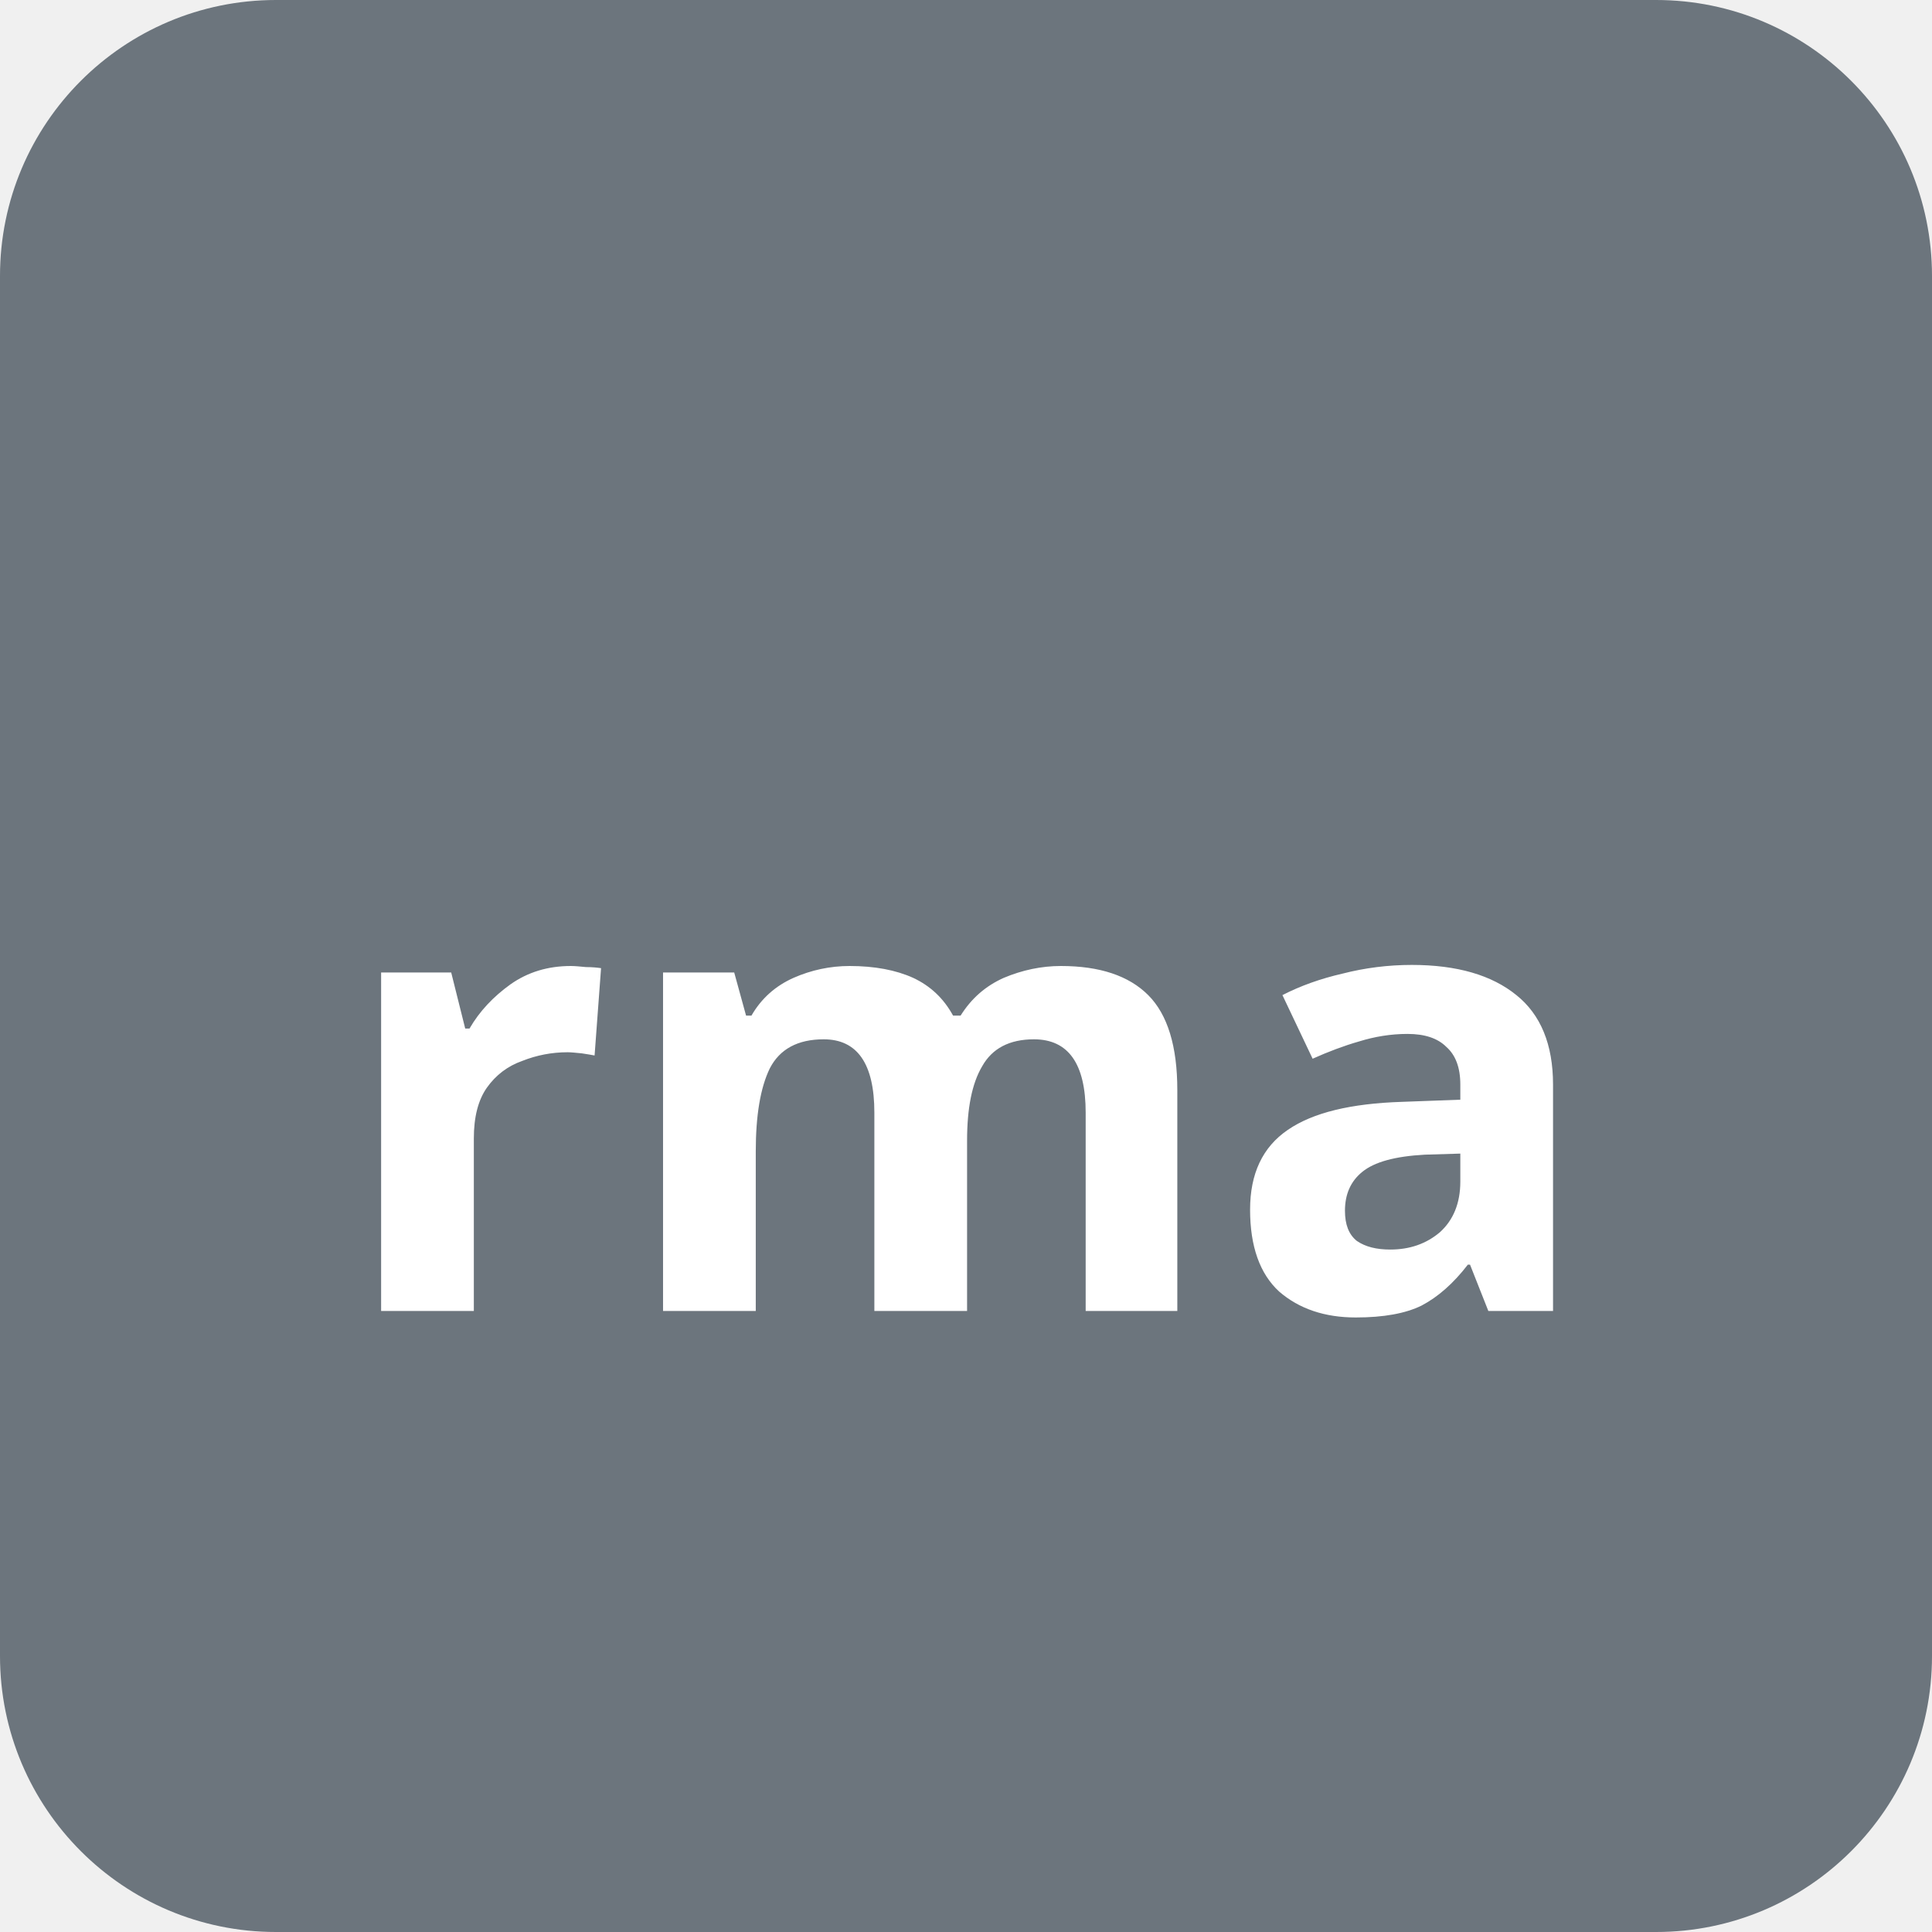
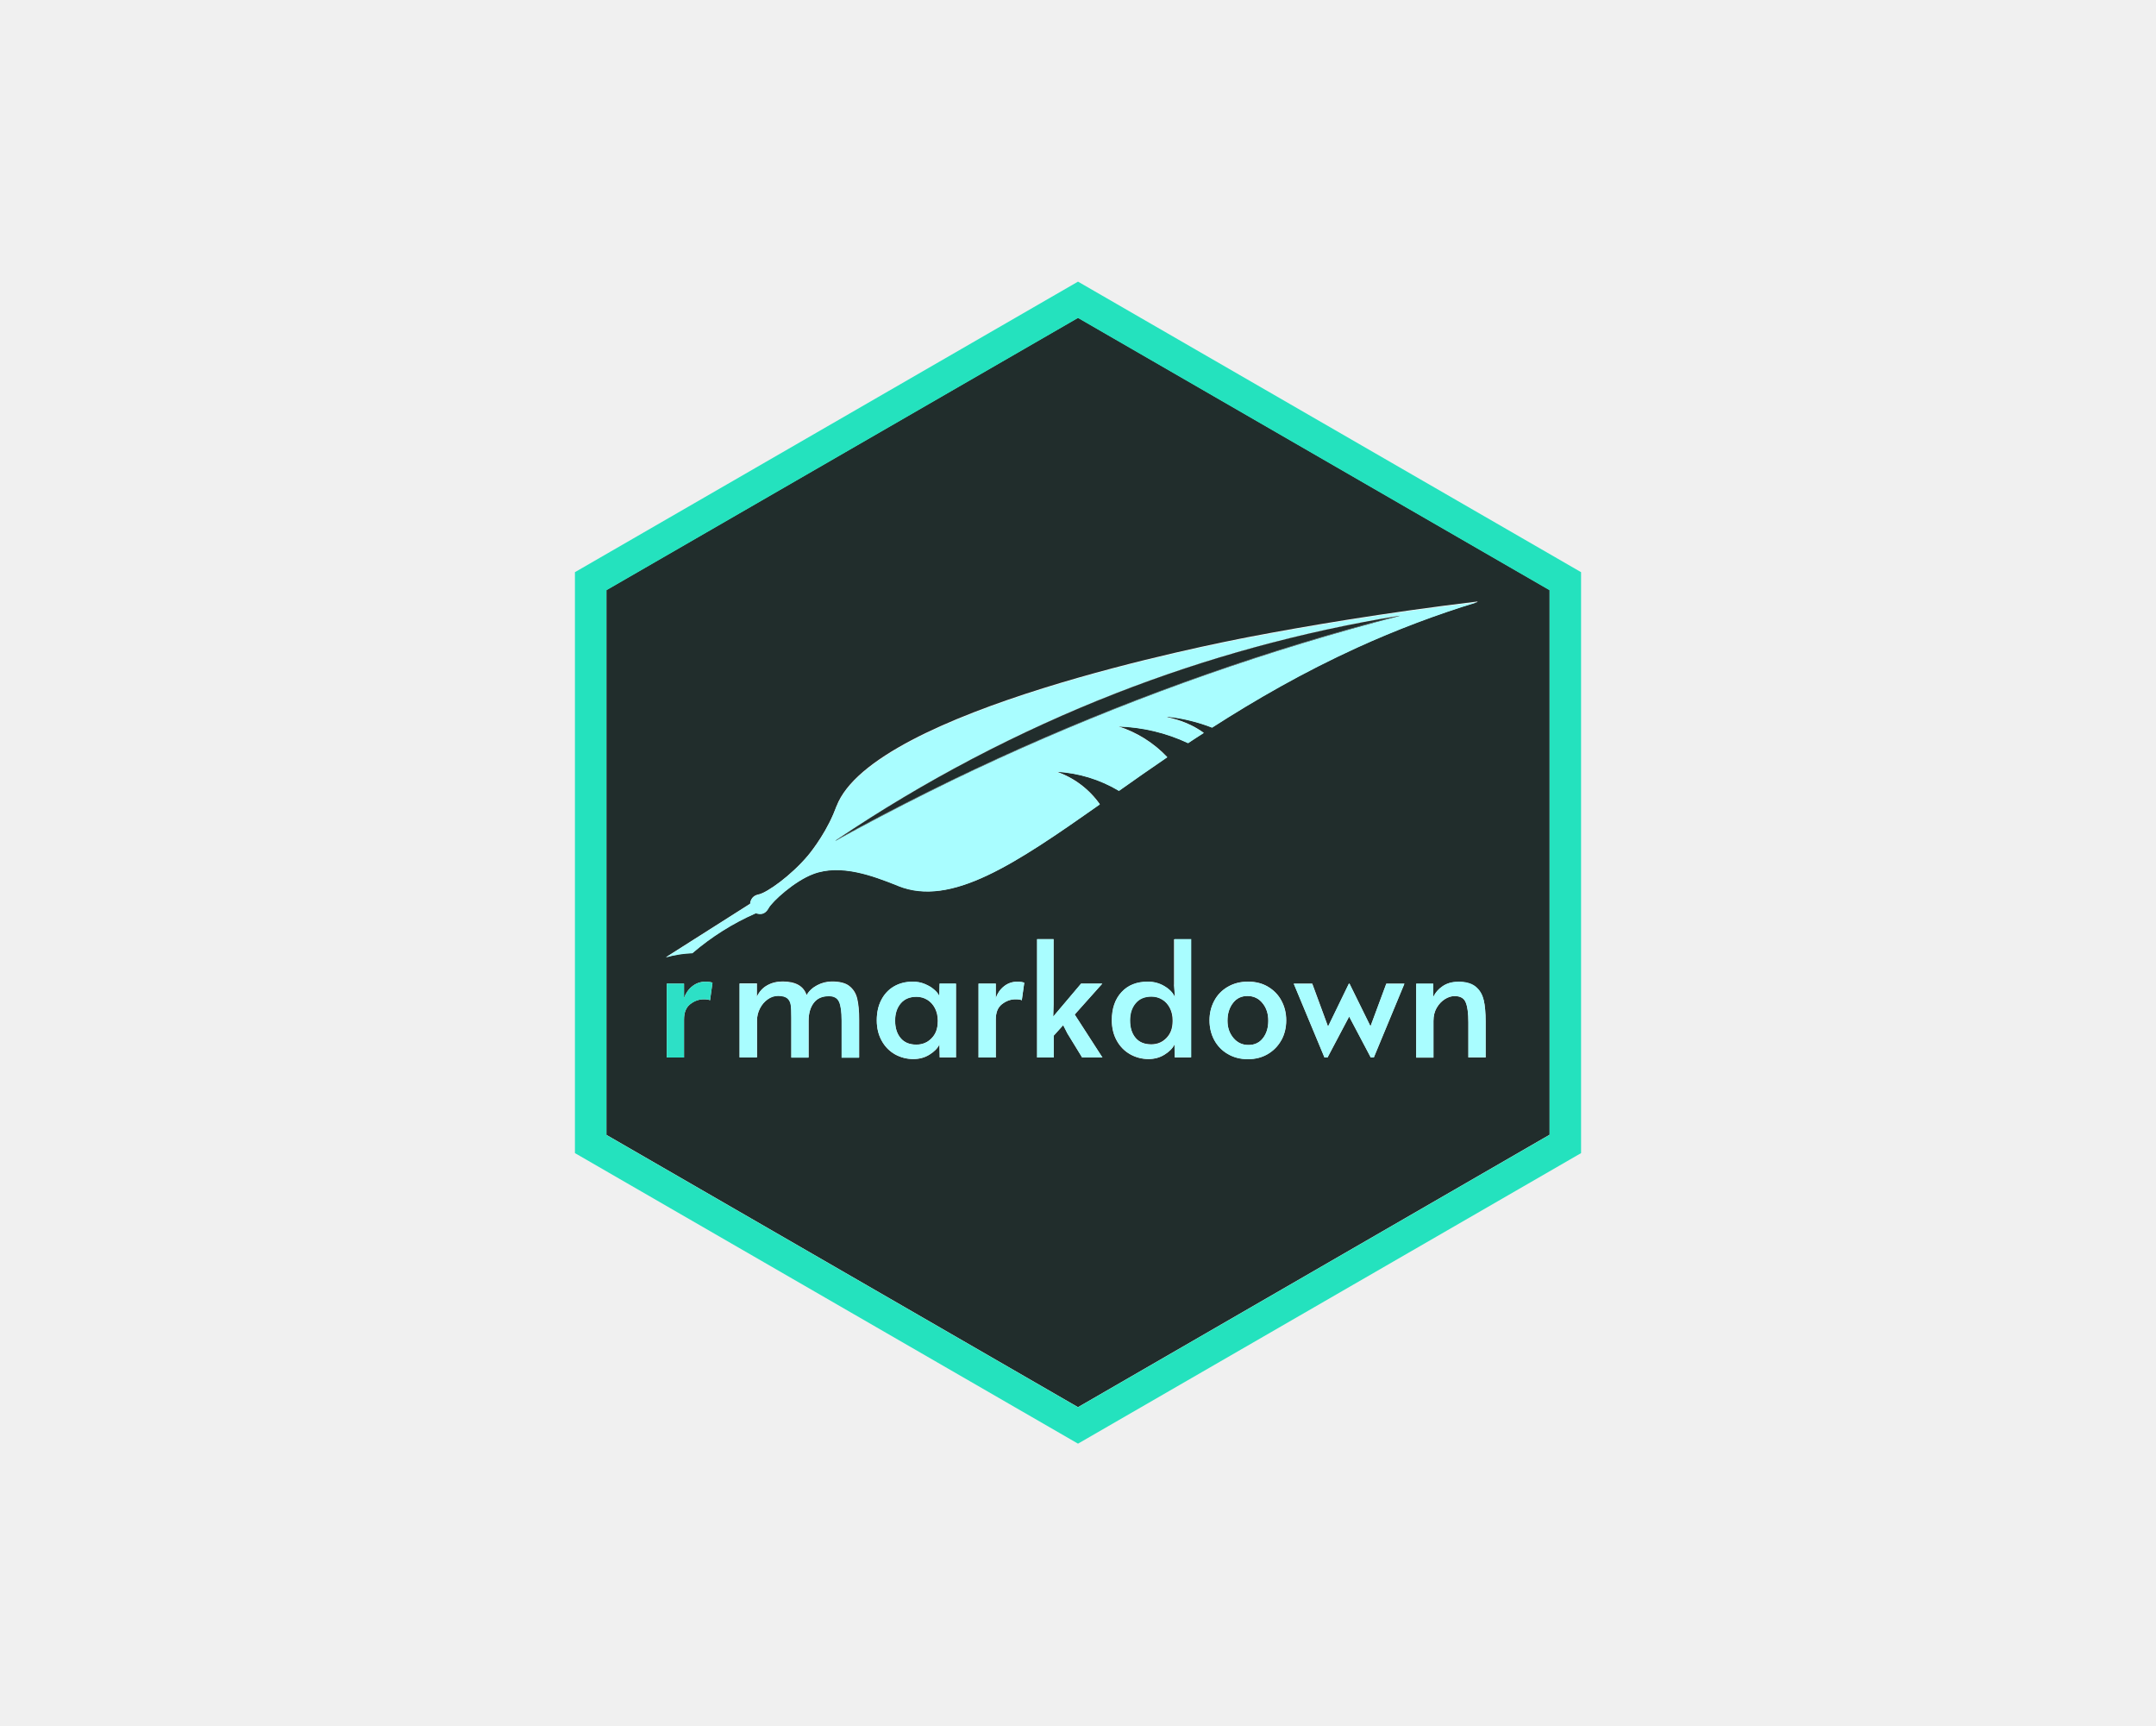
- <svg xmlns="http://www.w3.org/2000/svg" viewBox="0 0 28 28">
-   <rect width="28" height="28" rx="4" fill="#6c757d" />
-   <text x="14" y="19" text-anchor="middle" font-family="sans-serif" font-size="9" font-weight="bold" fill="#fff">rma</text>
+ <svg xmlns="http://www.w3.org/2000/svg" id="a" viewBox="0 0 150 120">
+   <path d="M80.85,69.52c-.22-.14-.49-.21-.75-.21-.47,0-.84.16-1.1.46-.26.31-.39.71-.39,1.2s.13.91.38,1.21c.26.31.62.46,1.1.46.42,0,.77-.14,1.06-.44s.43-.68.43-1.16v-.08c0-.32-.07-.61-.2-.86-.13-.25-.31-.45-.54-.59Z" style="fill:#212d2c;" />
+   <path d="M86.79,69.28c-.42,0-.76.16-1.01.49-.26.33-.38.74-.38,1.23s.14.88.41,1.2.62.49,1.05.49.77-.16,1.01-.48c.25-.32.37-.72.37-1.21s-.13-.89-.4-1.22c-.27-.33-.62-.5-1.05-.5Z" style="fill:#212d2c;" />
+   <path d="M64.51,69.54c-.22-.14-.49-.21-.75-.21-.47,0-.84.16-1.1.46-.26.31-.39.71-.39,1.2s.13.91.38,1.21c.26.31.62.46,1.1.46.42,0,.77-.14,1.06-.44.29-.29.43-.68.43-1.16v-.08c0-.32-.07-.61-.2-.86s-.31-.45-.54-.59Z" style="fill:#212d2c;" />
+   <path d="M42.19,41.05v37.89l32.81,18.94,32.81-18.95v-37.89l-32.81-18.94-32.81,18.94ZM49.4,69.58c-.07-.04-.21-.07-.43-.07-.35,0-.66.11-.95.34s-.43.58-.43,1.07v2.64h-1.2v-5.14h1.2v1.01c.12-.34.31-.62.58-.83.26-.21.58-.32.91-.31.24,0,.4.02.49.07l-.17,1.22ZM59.77,73.56h-1.21v-2.59c0-.61-.06-1.04-.18-1.3-.12-.26-.36-.39-.7-.39-.47,0-.82.16-1.06.47s-.36.73-.36,1.25v2.55h-1.2v-2.77c0-.39-.01-.69-.04-.89s-.11-.35-.24-.46-.35-.17-.64-.17c-.26,0-.5.08-.72.24-.22.16-.41.37-.54.63-.14.26-.21.56-.21.86v2.55h-1.21v-5.14h0,1.2v.93c.16-.35.4-.62.71-.79.31-.18.67-.27,1.08-.27.91,0,1.47.32,1.67.95.16-.29.41-.52.73-.69.32-.17.67-.26,1.03-.26.53,0,.94.1,1.21.31s.46.5.55.87.14.88.14,1.52v2.58ZM66.51,73.56h-1.13l-.02-.91c-.12.27-.36.51-.69.71-.33.21-.71.31-1.12.31-.44,0-.88-.11-1.27-.32-.39-.22-.7-.53-.93-.94s-.35-.88-.35-1.43.1-1.01.31-1.41.49-.72.87-.94c.38-.22.82-.34,1.33-.34.28,0,.57.05.83.16.26.11.48.23.65.39.18.15.29.3.36.45l.02-.86h1.14v5.14ZM71.09,69.58c-.07-.04-.21-.07-.43-.07-.35,0-.66.11-.95.34s-.43.58-.43,1.07v2.64h-1.2v-5.14h1.2v1.01c.12-.34.31-.62.58-.83.26-.21.58-.32.91-.31.24,0,.4.02.49.07l-.17,1.22ZM75.29,73.56l-1.03-1.68-.29-.57-.66.73v1.52h-1.15v-8.23h1.14v4.51l-.02.87,1.94-2.29h1.47l-1.92,2.15,1.93,2.99h-1.41ZM82.87,73.56h-1.14l-.02-.91c-.12.27-.36.51-.69.71-.33.21-.71.31-1.12.31-.44,0-.88-.11-1.27-.33-.39-.22-.7-.53-.93-.94-.23-.41-.35-.88-.35-1.43,0-.81.22-1.46.67-1.95s1.06-.73,1.83-.73c.43,0,.82.11,1.17.32s.59.47.72.77l-.06-.87v-3.17h1.17v8.23ZM89.15,72.34c-.22.41-.54.74-.94.97-.4.24-.87.36-1.39.36s-.99-.12-1.4-.36c-.4-.23-.72-.57-.94-.97-.22-.41-.33-.87-.33-1.37s.11-.94.33-1.36c.21-.41.54-.74.94-.97.41-.24.87-.36,1.41-.36s1,.12,1.4.36c.39.23.72.57.93.97.22.41.33.86.33,1.36s-.11.96-.33,1.37ZM95.58,73.56h-.21l-1.5-2.85-1.51,2.85h-.21l-2.14-5.14h1.29l1.1,2.99,1.45-2.99h.04l1.46,2.97,1.1-2.97h1.26l-2.13,5.14ZM103.22,69.54c.1.39.14.91.14,1.54v2.48h-1.2v-2.44c0-.65-.06-1.12-.19-1.4-.12-.29-.38-.43-.77-.43-.22,0-.45.07-.67.21s-.42.34-.57.6c-.15.26-.23.57-.23.92v2.55h-1.2v-5.14h1.17v.94c.15-.31.37-.57.67-.77.3-.2.66-.3,1.06-.3.52,0,.93.11,1.21.33s.47.53.57.92ZM102.79,41.87c-2.86.87-5.66,1.93-8.38,3.17-3.72,1.69-7.06,3.62-10.08,5.56-.48-.19-.98-.34-1.48-.47-.92-.23-1.67-.31-1.68-.27,0,.04.76.13,1.67.57.32.15.62.34.91.54-.37.24-.73.48-1.09.71-1.52-.71-3.18-1.11-4.86-1.16,1.3.41,2.47,1.15,3.41,2.14-1.17.8-2.29,1.58-3.36,2.34-1.32-.79-2.81-1.24-4.35-1.33,1.22.42,2.28,1.22,3.02,2.27-5.94,4.19-10.35,7.15-14.02,5.68-.02-.01-.07-.03-.14-.06-1.59-.62-3.84-1.5-5.77-.78-1.34.51-2.86,1.92-3.11,2.37-.03.05-.15.29-.39.38-.18.06-.36.02-.5-.02-1.6.7-3.1,1.64-4.42,2.78-.62.02-1.24.12-1.84.29l5.86-3.72c0-.1.04-.25.14-.39.16-.21.41-.25.46-.26.59-.13,2.24-1.3,3.42-2.7,0,0,1.07-1.26,1.77-2.89.12-.3.21-.52.22-.55,2.54-6.65,26.14-11.27,28.78-11.78,3.88-.74,9.28-1.66,15.81-2.45Z" style="fill:#212d2c;" />
+   <path d="M48.17,68.6c-.27.21-.46.48-.58.83v-1.01h-1.2v5.14h1.2v-2.64c0-.49.14-.85.43-1.07s.6-.34.95-.34c.22,0,.37.02.43.07l.17-1.22c-.09-.04-.25-.07-.49-.07-.33,0-.65.11-.91.31Z" style="fill:#2de0c6;" />
+   <path d="M59.08,68.6c-.27-.21-.67-.31-1.21-.31-.36,0-.71.09-1.03.26-.32.17-.57.4-.73.69-.21-.63-.77-.94-1.67-.95-.41,0-.77.09-1.08.27-.31.18-.55.44-.71.79v-.93h-1.2v5.14h1.21v-2.55c0-.3.07-.59.21-.86.14-.27.32-.48.54-.63.22-.16.47-.24.72-.24.29,0,.51.06.64.17s.21.26.24.46.04.49.04.89v2.77h1.2v-2.55c0-.51.12-.93.36-1.25s.59-.47,1.06-.47c.35,0,.58.13.7.39.12.26.18.69.18,1.3v2.59h1.21v-2.58c0-.63-.04-1.14-.14-1.52s-.28-.67-.55-.87Z" style="fill:#a9fdff;" />
+   <path d="M65.35,69.28c-.06-.15-.18-.3-.36-.45-.17-.15-.39-.28-.65-.39-.26-.11-.55-.16-.83-.16-.51,0-.95.11-1.33.34-.37.22-.67.54-.87.94s-.31.87-.31,1.41.12,1.02.35,1.43.54.72.93.94c.39.22.82.33,1.27.32.41,0,.79-.1,1.12-.31.33-.21.56-.44.69-.71l.02.91h1.13v-5.14h-1.14l-.02.86ZM65.25,71.07c0,.48-.14.86-.43,1.16-.29.29-.64.44-1.06.44-.48,0-.85-.15-1.1-.46-.26-.31-.38-.71-.38-1.21s.13-.89.39-1.2c.26-.31.62-.46,1.1-.46.26,0,.53.07.75.21.23.14.41.34.54.59s.2.54.2.86v.08Z" style="fill:#a9fdff;" />
+   <path d="M69.86,68.6c-.27.21-.46.48-.58.83v-1.01h-1.2v5.14h1.2v-2.64c0-.49.14-.85.43-1.07s.6-.34.95-.34c.22,0,.37.02.43.07l.17-1.22c-.09-.04-.25-.07-.49-.07-.33,0-.65.11-.91.31Z" style="fill:#a9fdff;" />
+   <polygon points="76.69 68.42 75.21 68.42 73.27 70.72 73.3 69.85 73.3 65.33 72.15 65.33 72.15 73.56 73.31 73.56 73.31 72.04 73.97 71.31 74.26 71.88 75.29 73.56 76.7 73.56 74.77 70.57 76.69 68.42" style="fill:#a9fdff;" />
+   <path d="M81.69,68.5l.06.87c-.12-.3-.36-.55-.72-.77s-.75-.32-1.17-.32c-.77,0-1.38.24-1.83.73s-.67,1.14-.67,1.95c0,.54.12,1.02.35,1.43.23.41.54.72.93.94.39.22.82.33,1.27.33.41,0,.79-.1,1.12-.31.33-.21.56-.44.69-.71l.02.91h1.14v-8.23h-1.17v3.17ZM81.6,71.06c0,.48-.14.86-.43,1.16s-.64.44-1.06.44c-.48,0-.85-.16-1.1-.46-.26-.31-.38-.71-.38-1.21s.13-.89.39-1.2c.26-.31.62-.46,1.1-.46.26,0,.53.07.75.21.23.14.41.34.54.59.13.25.2.54.2.86v.08Z" style="fill:#a9fdff;" />
+   <path d="M88.23,68.65c-.4-.24-.87-.36-1.4-.36s-1,.12-1.41.36c-.4.23-.72.57-.94.97-.22.41-.33.86-.33,1.36s.11.96.33,1.37c.22.41.54.74.94.97.41.24.87.36,1.4.36s.99-.12,1.39-.36c.39-.23.72-.57.94-.97.22-.41.33-.87.33-1.37s-.11-.94-.33-1.36c-.21-.41-.54-.74-.93-.97ZM87.87,72.21c-.25.32-.58.48-1.01.48s-.78-.16-1.05-.49-.41-.72-.41-1.2.13-.9.38-1.23c.25-.33.59-.49,1.01-.49s.79.16,1.05.5c.27.33.4.74.4,1.22s-.12.89-.37,1.21Z" style="fill:#a9fdff;" />
+   <polygon points="95.35 71.39 93.89 68.43 93.84 68.43 92.39 71.41 91.29 68.43 90.01 68.43 92.15 73.56 92.36 73.56 93.86 70.71 95.37 73.56 95.58 73.56 97.71 68.43 96.45 68.43 95.35 71.39" style="fill:#a9fdff;" />
+   <path d="M101.44,68.29c-.41,0-.76.1-1.06.3-.3.2-.52.46-.66.77v-.94h-1.19v5.14s1.2,0,1.2,0v-2.55c0-.35.07-.66.23-.92.15-.26.34-.46.57-.6s.45-.21.67-.21c.39,0,.65.14.77.43.12.29.19.76.19,1.4v2.44h1.2v-2.48c0-.63-.05-1.15-.14-1.54s-.29-.7-.57-.92-.68-.33-1.21-.33Z" style="fill:#a9fdff;" />
+   <path d="M58.2,56.09s-.09.25-.22.55c-.69,1.63-1.77,2.89-1.77,2.89-1.19,1.4-2.84,2.57-3.42,2.7-.05.01-.3.06-.46.26-.1.13-.13.28-.14.39l-5.86,3.72c.6-.17,1.22-.27,1.84-.29,1.33-1.14,2.82-2.08,4.42-2.78.14.05.32.09.5.02.24-.09.36-.33.39-.38.25-.45,1.77-1.87,3.11-2.37,1.92-.72,4.18.15,5.77.78.07.02.11.04.14.06,3.67,1.46,8.08-1.5,14.02-5.68-.74-1.05-1.8-1.85-3.02-2.27,1.54.08,3.03.54,4.35,1.33,1.07-.76,2.19-1.54,3.36-2.34-.94-.99-2.11-1.72-3.41-2.14,1.68.05,3.34.44,4.86,1.16.36-.24.72-.48,1.09-.71-.29-.2-.59-.39-.91-.54-.91-.44-1.68-.53-1.67-.57,0-.04.76.04,1.68.27.5.12.99.28,1.48.47,3.02-1.94,6.36-3.86,10.08-5.56,2.72-1.24,5.52-2.3,8.38-3.17-6.53.78-11.93,1.71-15.81,2.45-2.64.5-26.24,5.12-28.78,11.78ZM97.37,42.82h0s0,0,0,0h0s0,.01,0,.01c-4.51,1.17-9.02,2.55-13.38,4.07s-8.72,3.26-12.94,5.14c-4.36,1.94-8.7,4.11-12.91,6.43h0c6.13-4.15,12.7-7.61,19.54-10.27,6.35-2.48,12.98-4.29,19.7-5.39Z" style="fill:#a9fdff;" />
+   <polygon points="97.37 42.82 97.37 42.82 97.37 42.82 97.37 42.82" style="fill:#212d2c;" />
+   <path d="M97.19,42.86c-6.66,1.1-13.23,2.9-19.52,5.36-6.78,2.64-13.3,6.06-19.38,10.15,4.15-2.29,8.44-4.42,12.74-6.34,4.22-1.88,8.57-3.61,12.94-5.14,4.31-1.51,8.75-2.87,13.21-4.03Z" style="fill:#212d2c;" />
+   <path d="M58.14,58.48c4.21-2.32,8.55-4.49,12.91-6.43,4.22-1.88,8.57-3.61,12.94-5.14s8.87-2.9,13.38-4.07h0s0-.01,0-.01h0c-6.73,1.09-13.35,2.91-19.7,5.38-6.84,2.67-13.41,6.12-19.54,10.26h0ZM58.3,58.37c6.08-4.09,12.6-7.51,19.38-10.15,6.29-2.45,12.86-4.26,19.52-5.36-4.45,1.16-8.89,2.52-13.21,4.03-4.37,1.53-8.72,3.26-12.94,5.14-4.3,1.92-8.59,4.05-12.74,6.34Z" />
+   <path d="M75,19.59l-35,20.21v40.41l35,20.21,35-20.21v-40.41l-35-20.21ZM107.81,78.94l-32.81,18.95-32.81-18.94v-37.89l32.81-18.94,32.81,18.94v37.89Z" style="fill:#24e2be;" />
</svg>
